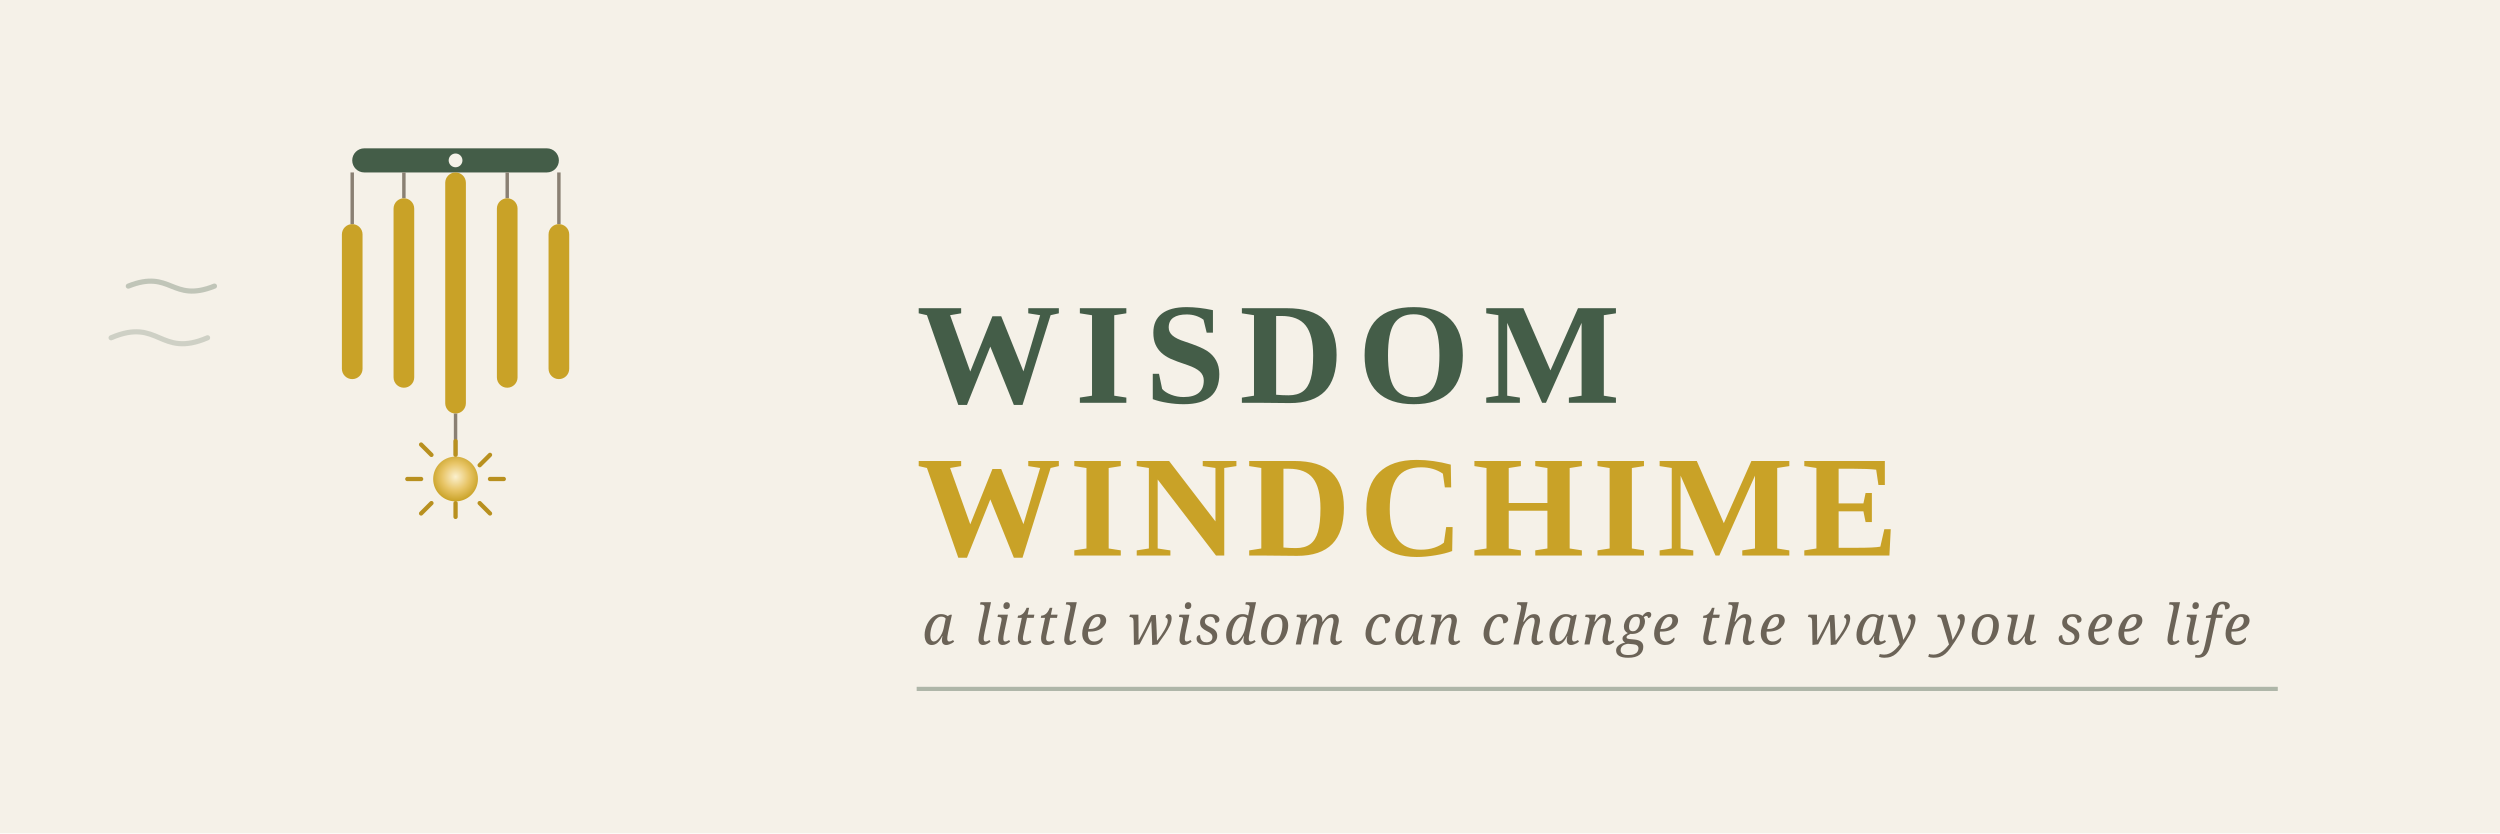
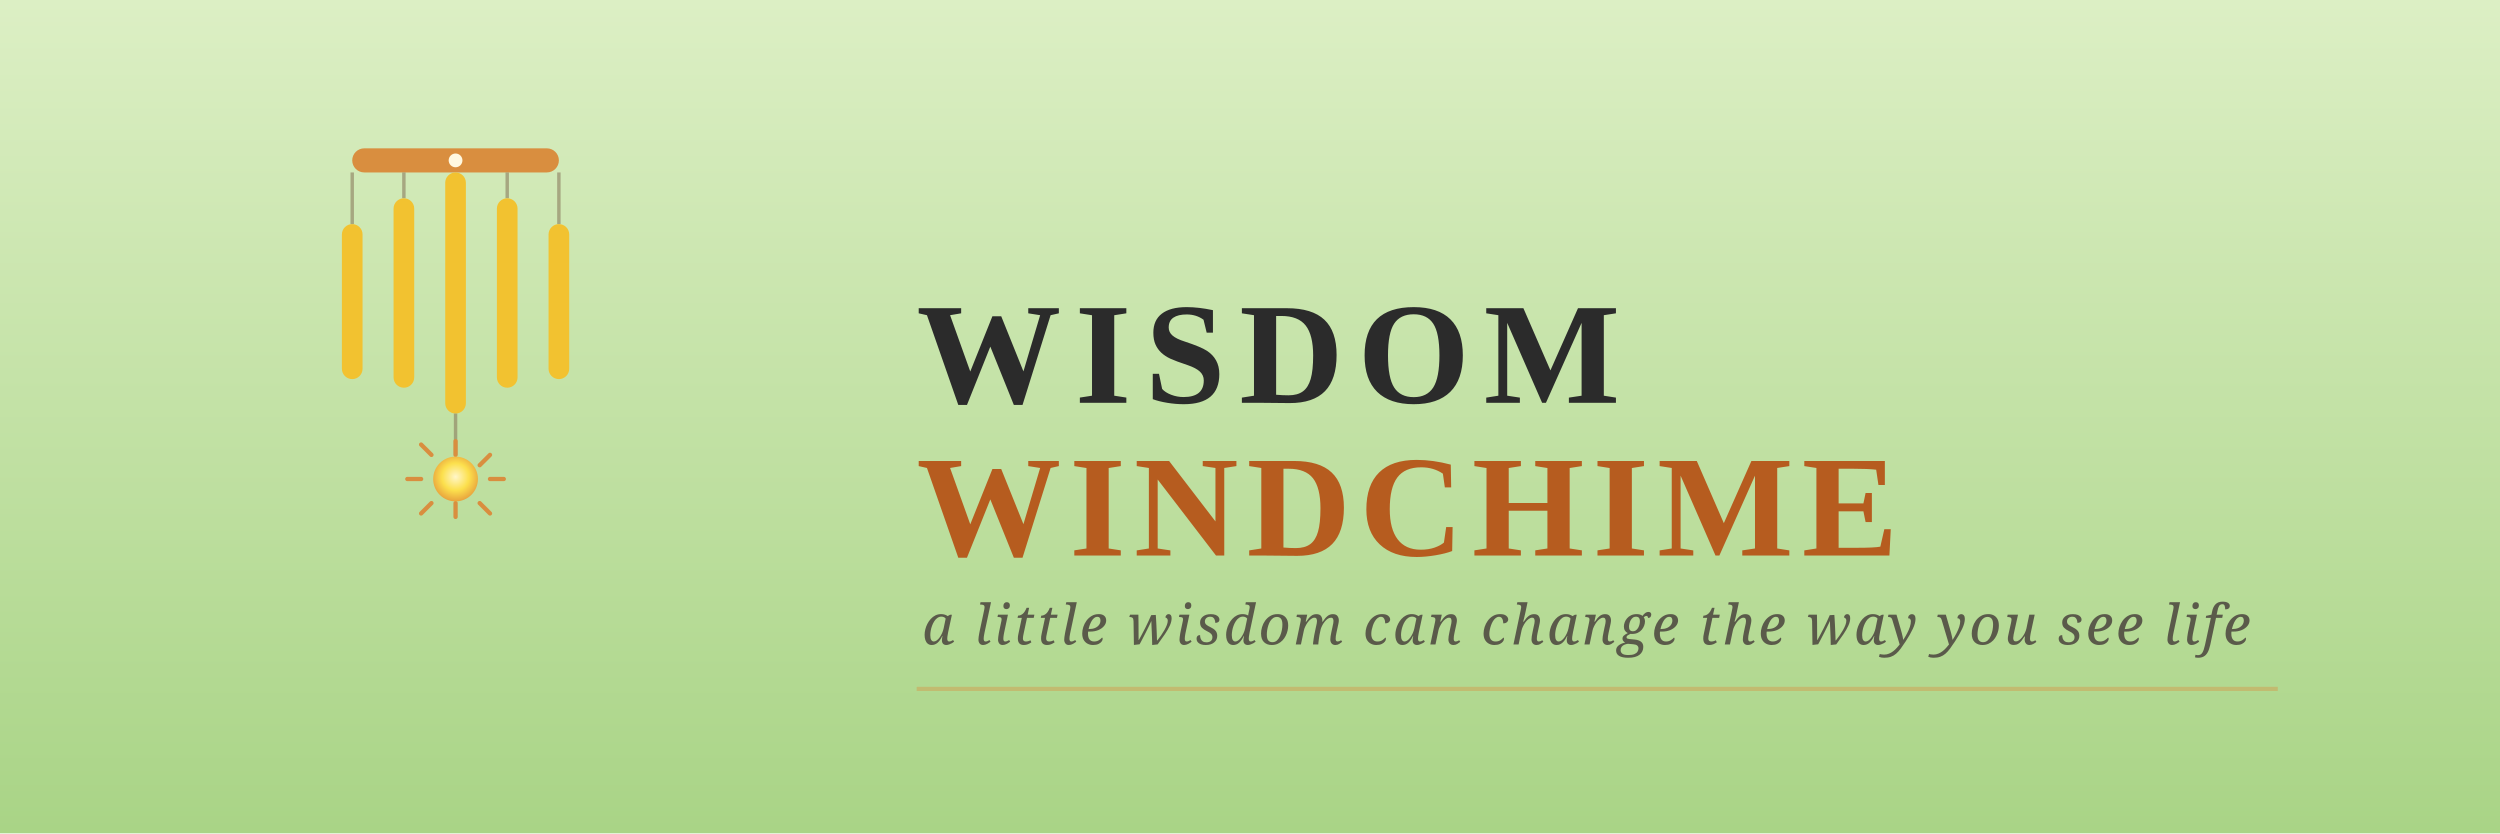
<svg xmlns="http://www.w3.org/2000/svg" viewBox="0 0 900 300">
  <defs>
-     <radialGradient id="sunrise" cx="50%" cy="45%" r="55%">
-       <stop offset="0%" stop-color="#FBF0CE" />
-       <stop offset="55%" stop-color="#E8C567" />
-       <stop offset="100%" stop-color="#C9A227" />
+     <linearGradient id="bgGreen" x1="0%" y1="0%" x2="0%" y2="100%">
+       <stop offset="0%" stop-color="#DCEFC4" />
+       <stop offset="100%" stop-color="#A9D486" />
+     </linearGradient>
+     <radialGradient id="sunGlow" cx="50%" cy="45%" r="55%">
+       <stop offset="0%" stop-color="#FFF6C9" />
+       <stop offset="55%" stop-color="#FCE04D" />
+       <stop offset="100%" stop-color="#E8A33D" />
    </radialGradient>
  </defs>
-   <rect width="900" height="300" fill="#F5F1E8" />
+   <rect width="900" height="300" fill="url(#bgGreen)" />
  <g transform="translate(40,10) scale(0.62)">
-     <path d="M10 150 C 35 140, 35 160, 60 150" fill="none" stroke="#445D48" stroke-width="3" stroke-linecap="round" opacity="0.3" />
-     <path d="M0 180 C 28 168, 28 192, 56 180" fill="none" stroke="#445D48" stroke-width="3" stroke-linecap="round" opacity="0.22" />
-     <rect x="140" y="70" width="120" height="14" rx="7" fill="#445D48" />
-     <circle cx="200" cy="77" r="4" fill="#F5F1E8" />
-     <line x1="140" y1="84" x2="140" y2="114" stroke="#8A8073" stroke-width="2" />
-     <line x1="170" y1="84" x2="170" y2="99" stroke="#8A8073" stroke-width="2" />
-     <line x1="200" y1="84" x2="200" y2="84" stroke="#8A8073" stroke-width="2" />
-     <line x1="230" y1="84" x2="230" y2="99" stroke="#8A8073" stroke-width="2" />
-     <line x1="260" y1="84" x2="260" y2="114" stroke="#8A8073" stroke-width="2" />
-     <rect x="134" y="114" width="12" height="90" rx="6" fill="#C9A227" />
-     <rect x="164" y="99" width="12" height="110" rx="6" fill="#C9A227" />
-     <rect x="194" y="84" width="12" height="140" rx="6" fill="#C9A227" />
-     <rect x="224" y="99" width="12" height="110" rx="6" fill="#C9A227" />
-     <rect x="254" y="114" width="12" height="90" rx="6" fill="#C9A227" />
-     <line x1="200" y1="224" x2="200" y2="248" stroke="#8A8073" stroke-width="2" />
-     <g stroke="#B8901F" stroke-width="2.5" stroke-linecap="round">
+     <rect x="140" y="70" width="120" height="14" rx="7" fill="#D98E3F" />
+     <circle cx="200" cy="77" r="4" fill="#FFF8E0" />
+     <line x1="140" y1="84" x2="140" y2="114" stroke="#8A7B5E" stroke-width="2" opacity="0.6" />
+     <line x1="170" y1="84" x2="170" y2="99" stroke="#8A7B5E" stroke-width="2" opacity="0.6" />
+     <line x1="200" y1="84" x2="200" y2="84" stroke="#8A7B5E" stroke-width="2" opacity="0.6" />
+     <line x1="230" y1="84" x2="230" y2="99" stroke="#8A7B5E" stroke-width="2" opacity="0.6" />
+     <line x1="260" y1="84" x2="260" y2="114" stroke="#8A7B5E" stroke-width="2" opacity="0.6" />
+     <rect x="134" y="114" width="12" height="90" rx="6" fill="#F2C230" />
+     <rect x="164" y="99" width="12" height="110" rx="6" fill="#F2C230" />
+     <rect x="194" y="84" width="12" height="140" rx="6" fill="#F2C230" />
+     <rect x="224" y="99" width="12" height="110" rx="6" fill="#F2C230" />
+     <rect x="254" y="114" width="12" height="90" rx="6" fill="#F2C230" />
+     <line x1="200" y1="224" x2="200" y2="248" stroke="#8A7B5E" stroke-width="2" opacity="0.6" />
+     <g stroke="#D98E3F" stroke-width="2.5" stroke-linecap="round">
      <line x1="200" y1="248" x2="200" y2="240" />
      <line x1="200" y1="276" x2="200" y2="284" />
      <line x1="172" y1="262" x2="180" y2="262" />
      <line x1="220" y1="262" x2="228" y2="262" />
      <line x1="180" y1="242" x2="186" y2="248" />
      <line x1="214" y1="276" x2="220" y2="282" />
      <line x1="220" y1="248" x2="214" y2="254" />
      <line x1="186" y1="276" x2="180" y2="282" />
    </g>
-     <circle cx="200" cy="262" r="13" fill="url(#sunrise)" />
+     <circle cx="200" cy="262" r="13" fill="url(#sunGlow)" />
  </g>
-   <text x="330" y="145" font-family="Georgia, 'Times New Roman', serif" font-size="52" letter-spacing="5" fill="#445D48" font-weight="600">WISDOM</text>
-   <text x="330" y="200" font-family="Georgia, 'Times New Roman', serif" font-size="52" letter-spacing="3" fill="#C9A227" font-weight="600">WINDCHIME</text>
-   <text x="332" y="232" font-family="Georgia, serif" font-style="italic" font-size="20" letter-spacing="1" fill="#6B6357">a little wisdom can change the way you see life</text>
-   <line x1="330" y1="248" x2="820" y2="248" stroke="#445D48" stroke-width="1.5" opacity="0.4" />
+   <text x="330" y="145" font-family="Georgia, 'Times New Roman', serif" font-size="52" letter-spacing="5" fill="#2B2B2B" font-weight="600">WISDOM</text>
+   <text x="330" y="200" font-family="Georgia, 'Times New Roman', serif" font-size="52" letter-spacing="3" fill="#B65C1F" font-weight="600">WINDCHIME</text>
+   <text x="332" y="232" font-family="Georgia, serif" font-style="italic" font-size="20" letter-spacing="1" fill="#5A5A4A">a little wisdom can change the way you see life</text>
+   <line x1="330" y1="248" x2="820" y2="248" stroke="#D98E3F" stroke-width="1.5" opacity="0.4" />
</svg>
